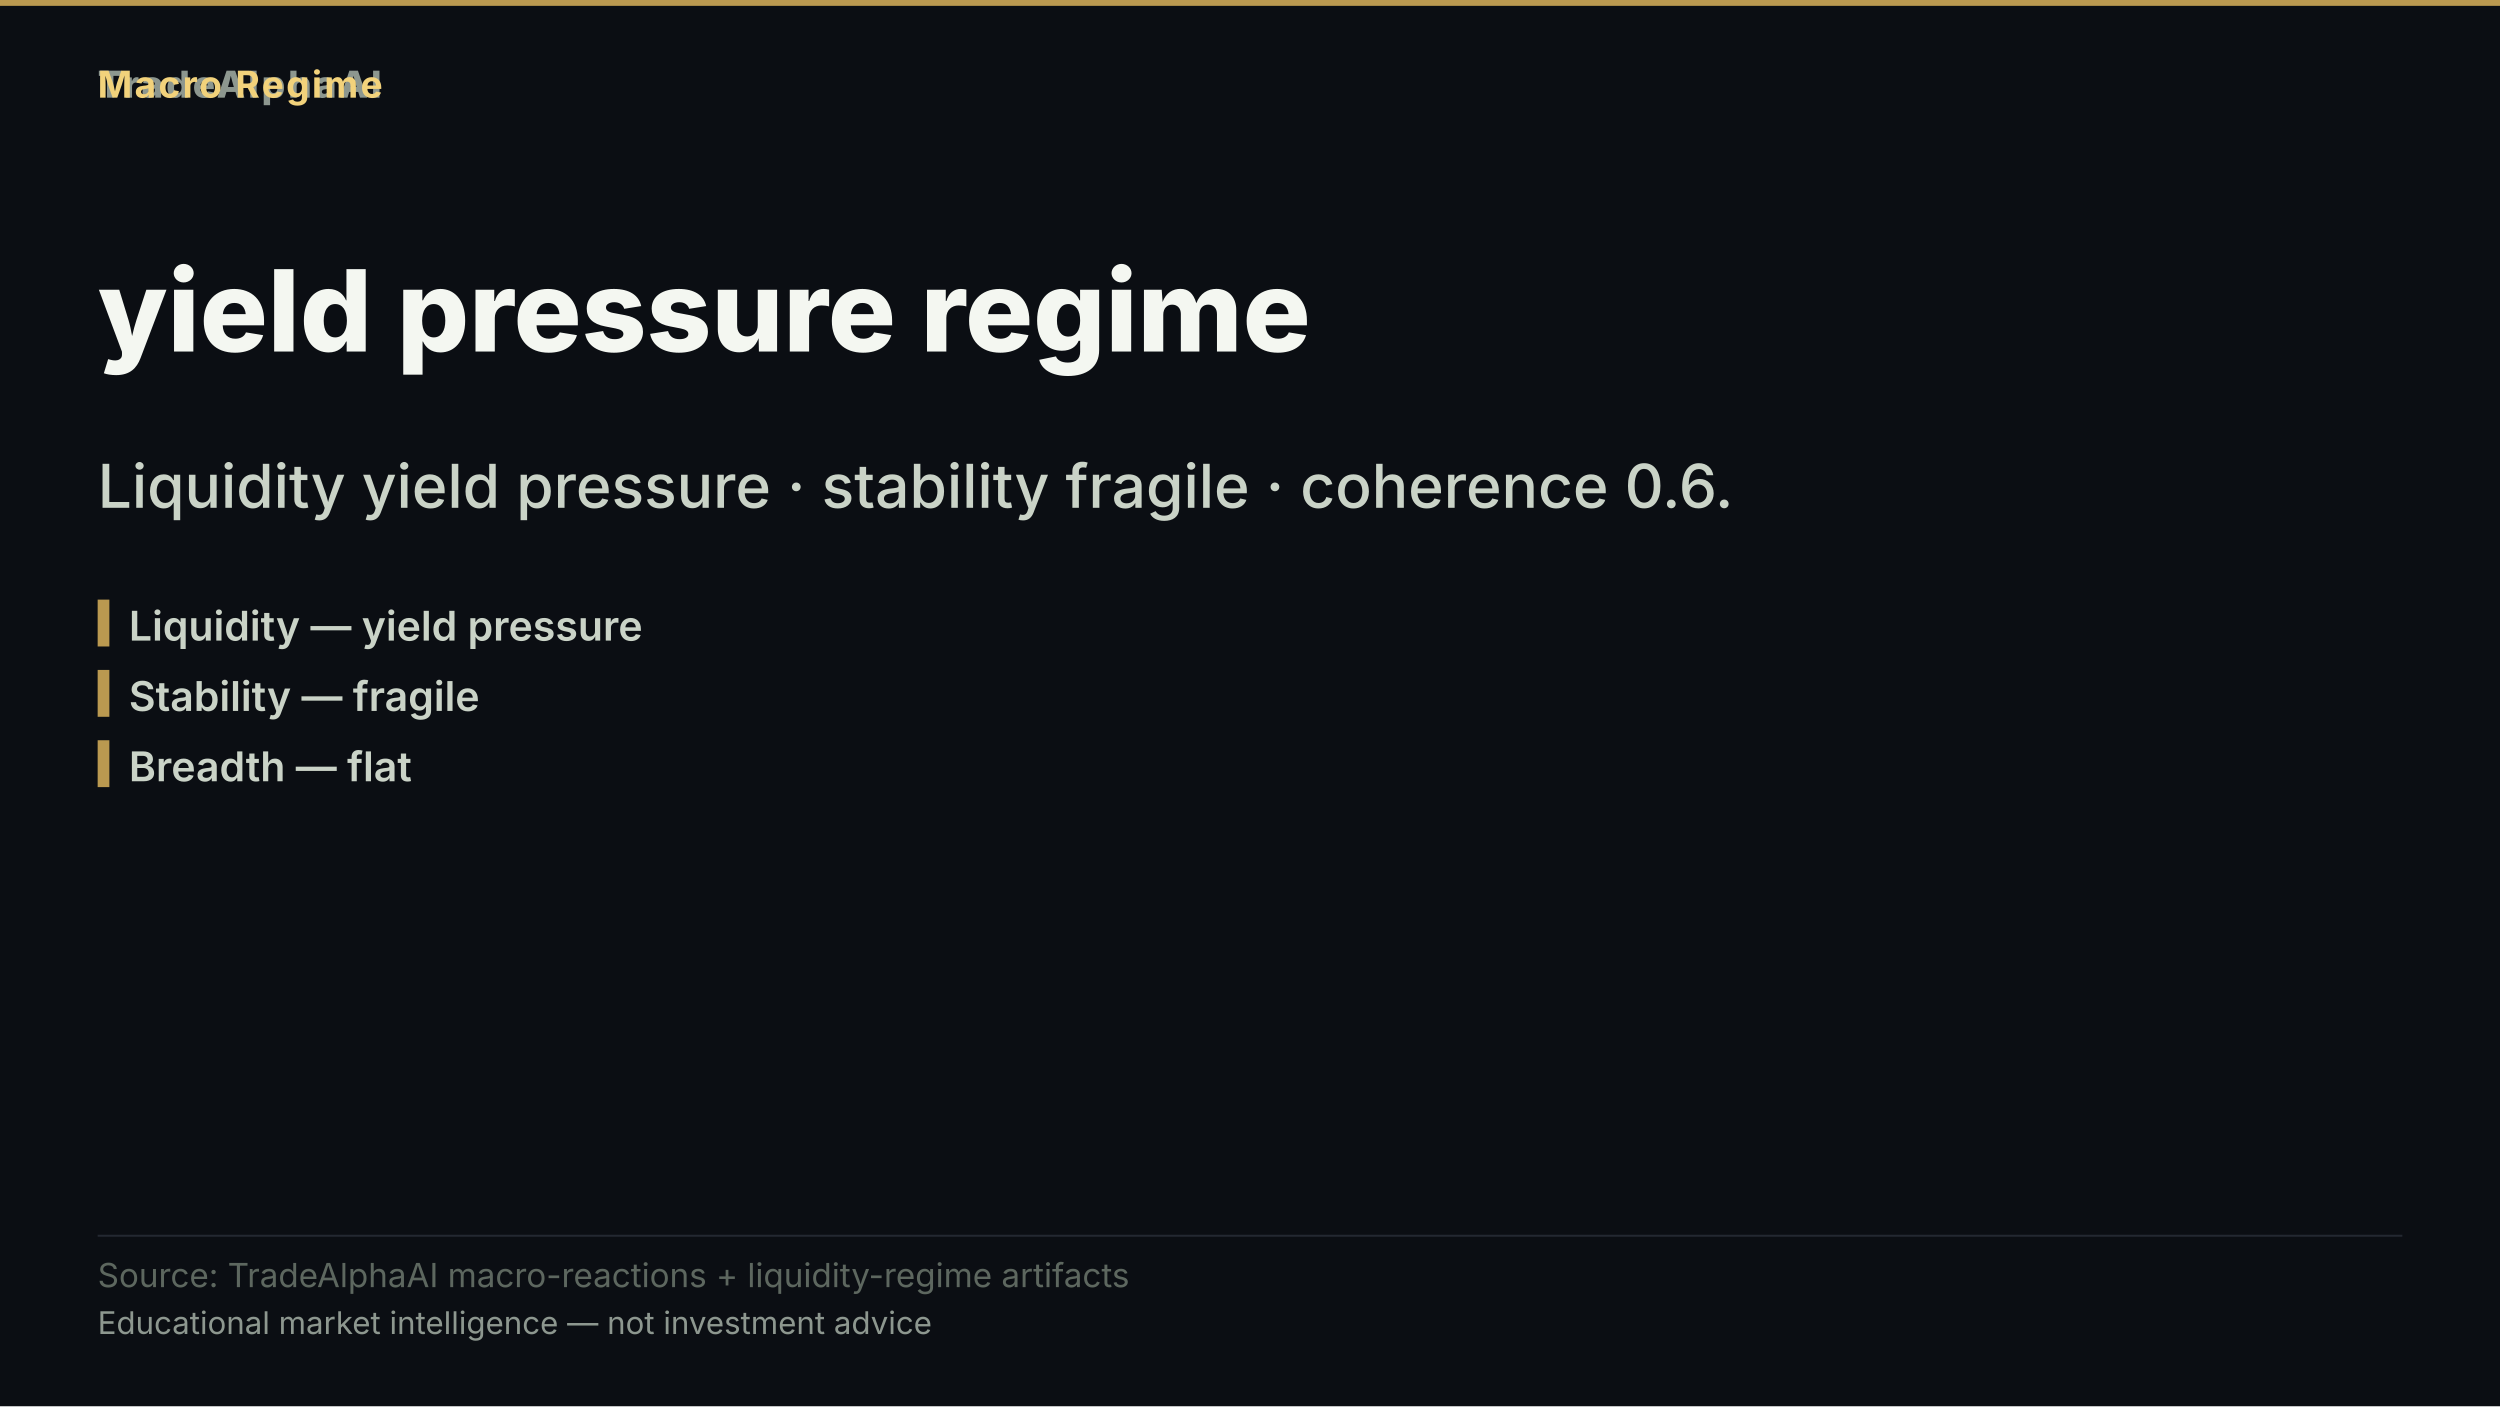
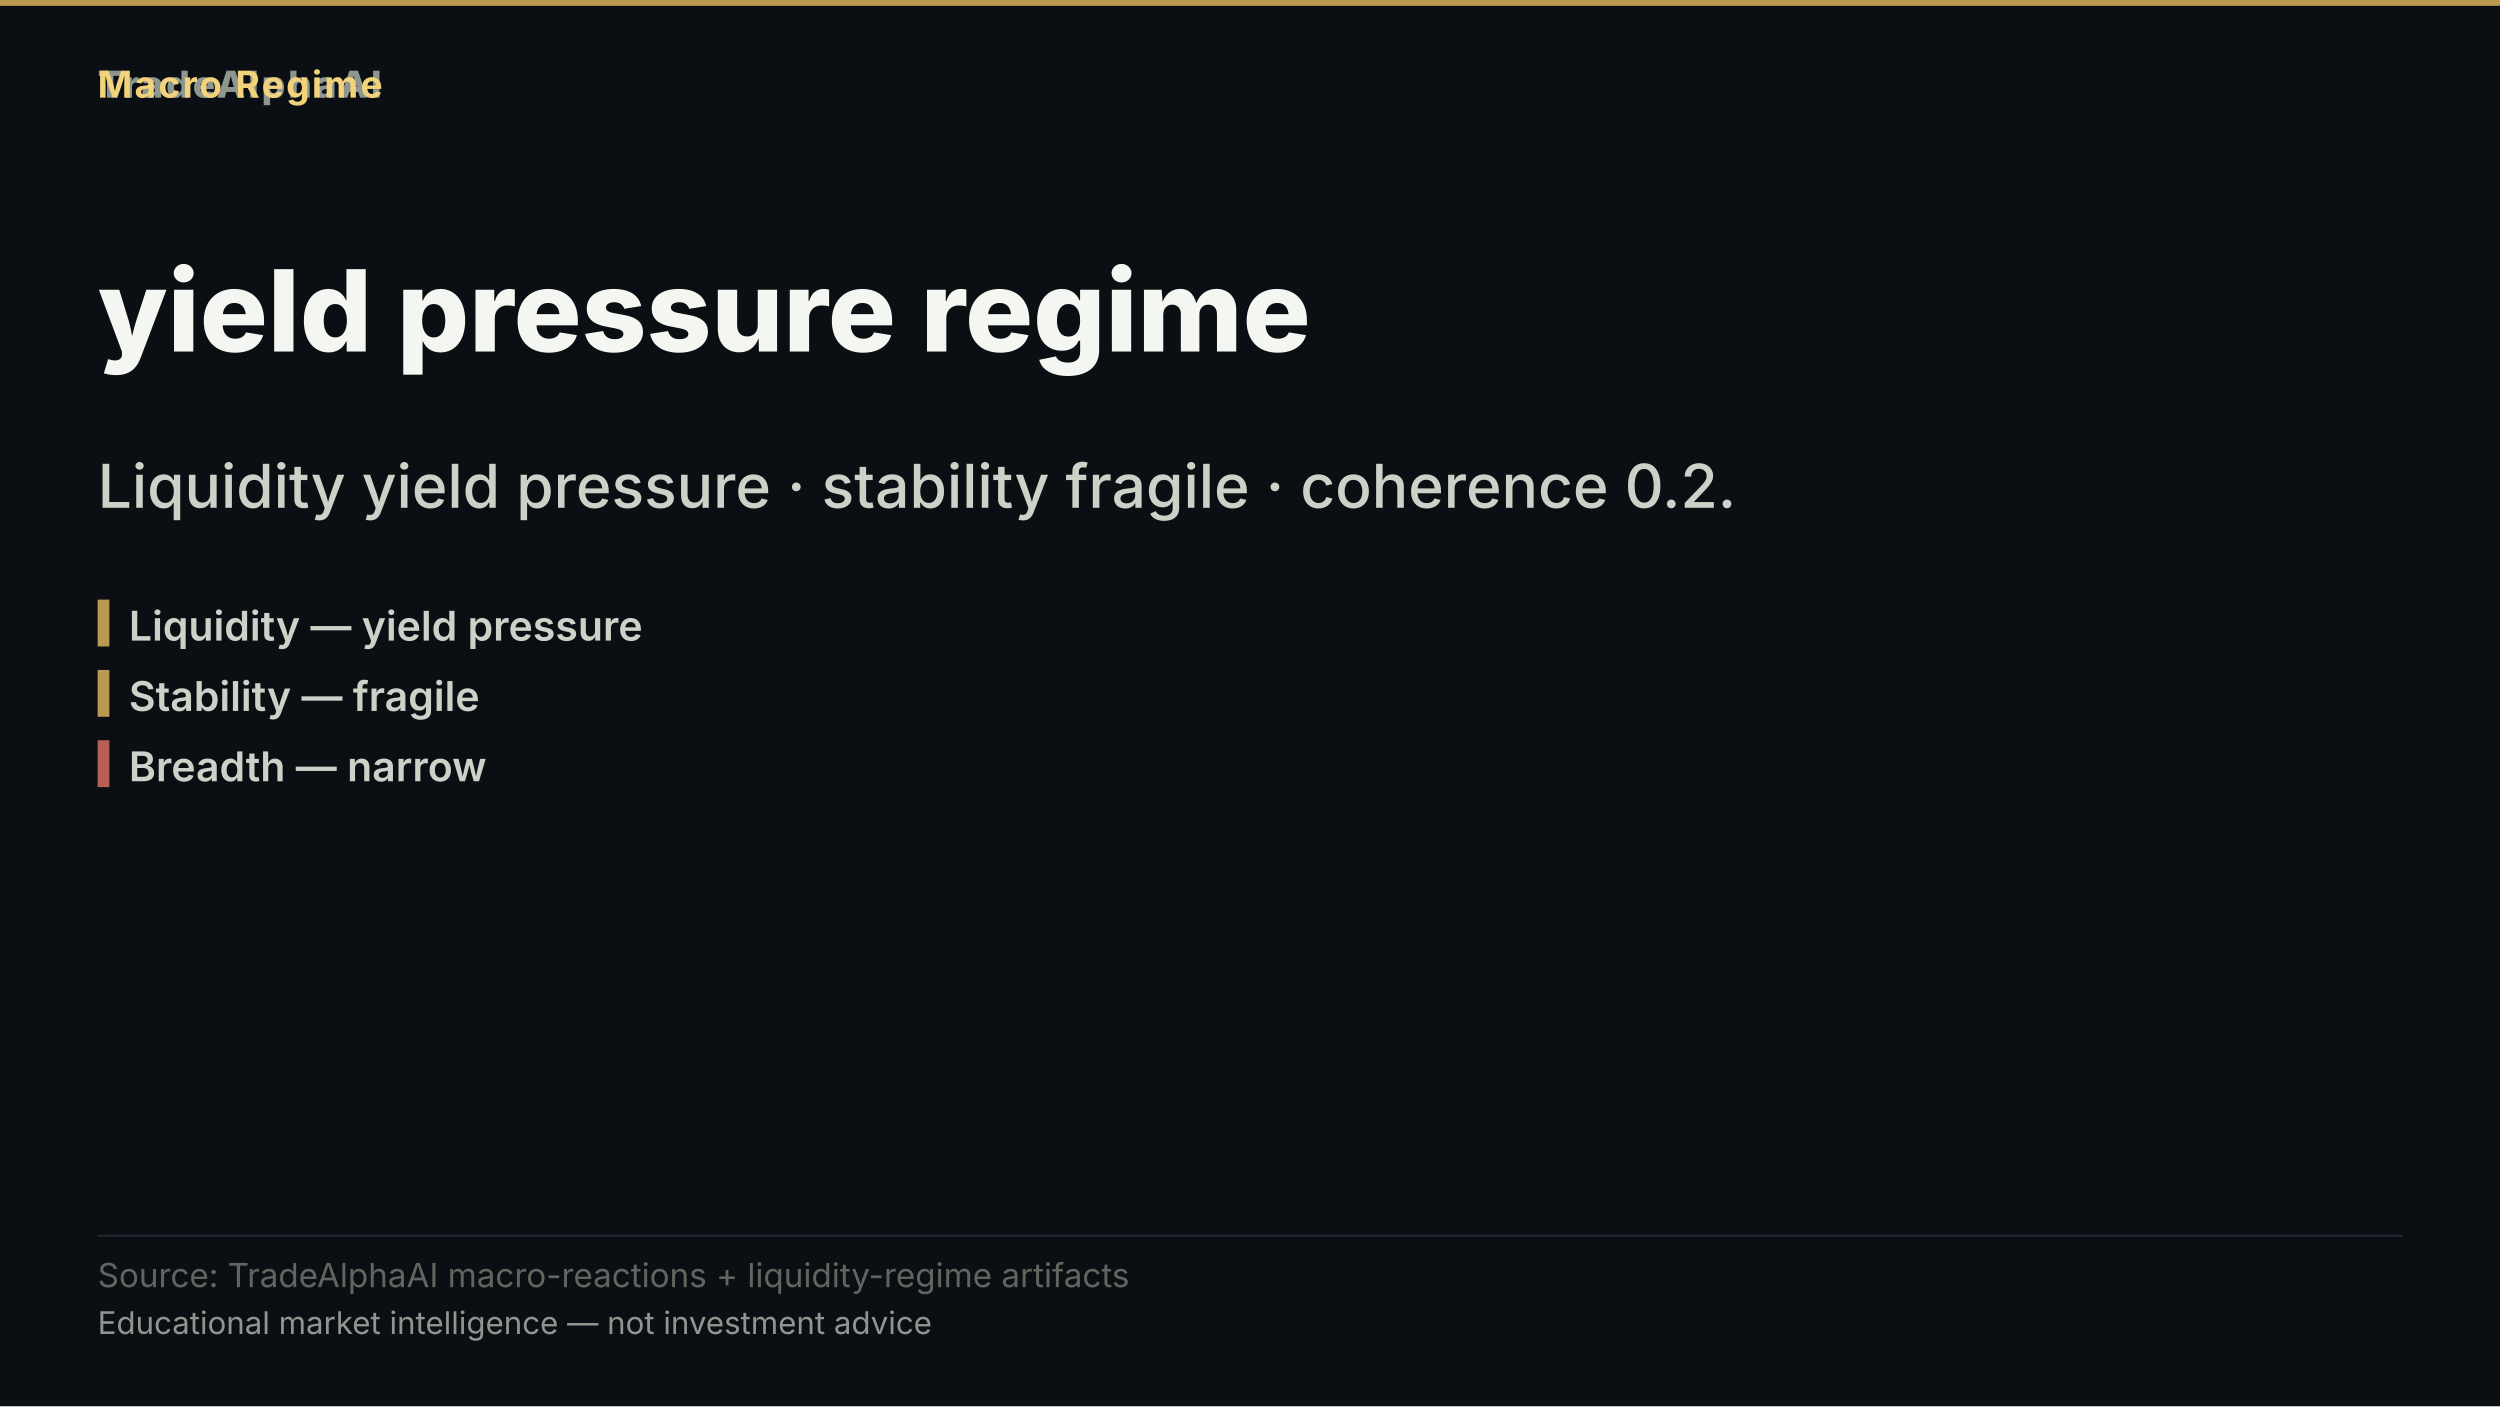
<svg xmlns="http://www.w3.org/2000/svg" width="1280" height="720" viewBox="0 0 1280 720" role="img" aria-label="yield pressure regime">
  <rect width="1280" height="720" fill="#0b0e13" />
  <rect x="0" y="0" width="1280" height="3" fill="#d8b15a" opacity="0.85" />
  <text x="50" y="50" font-family="'Inter','Segoe UI','Helvetica Neue',Arial,sans-serif" font-size="19" font-weight="800" letter-spacing="1.5" fill="#8d978f" text-anchor="start">TradeAlphaAI</text>
  <text x="50" y="50" font-family="'Inter','Segoe UI','Helvetica Neue',Arial,sans-serif" font-size="19" font-weight="700" letter-spacing="1.2" fill="#f2d27b" text-anchor="start">Macro Regime</text>
  <text x="50" y="180" font-family="'Inter','Segoe UI','Helvetica Neue',Arial,sans-serif" font-size="58" font-weight="800" fill="#f4f7f1" text-anchor="start">yield pressure regime</text>
-   <text x="50" y="260" font-family="'Inter','Segoe UI','Helvetica Neue',Arial,sans-serif" font-size="31" font-weight="500" fill="#cad3c7" text-anchor="start">Liquidity yield pressure · stability fragile · coherence 0.6.</text>
+   <text x="50" y="260" font-family="'Inter','Segoe UI','Helvetica Neue',Arial,sans-serif" font-size="31" font-weight="500" fill="#cad3c7" text-anchor="start">Liquidity yield pressure · stability fragile · coherence 0.2.</text>
  <rect x="50" y="307" width="6" height="24" fill="#d8b15a" opacity="0.85" />
  <text x="66" y="328" font-family="'Inter','Segoe UI','Helvetica Neue',Arial,sans-serif" font-size="21" font-weight="600" fill="#cad3c7" text-anchor="start">Liquidity — yield pressure</text>
  <rect x="50" y="343" width="6" height="24" fill="#d8b15a" opacity="0.85" />
  <text x="66" y="364" font-family="'Inter','Segoe UI','Helvetica Neue',Arial,sans-serif" font-size="21" font-weight="600" fill="#cad3c7" text-anchor="start">Stability — fragile</text>
-   <rect x="50" y="379" width="6" height="24" fill="#d8b15a" opacity="0.85" />
-   <text x="66" y="400" font-family="'Inter','Segoe UI','Helvetica Neue',Arial,sans-serif" font-size="21" font-weight="600" fill="#cad3c7" text-anchor="start">Breadth — flat</text>
+   <rect x="50" y="379" width="6" height="24" fill="#d66e60" opacity="0.85" />
+   <text x="66" y="400" font-family="'Inter','Segoe UI','Helvetica Neue',Arial,sans-serif" font-size="21" font-weight="600" fill="#cad3c7" text-anchor="start">Breadth — narrow</text>
  <rect x="50" y="632.2" width="1180" height="1" fill="rgba(148,163,184,0.18)" />
  <text x="50" y="659" font-family="'Inter','Segoe UI','Helvetica Neue',Arial,sans-serif" font-size="17" fill="#5d675f" text-anchor="start">Source: TradeAlphaAI macro-reactions + liquidity-regime artifacts</text>
  <text x="50" y="683" font-family="'Inter','Segoe UI','Helvetica Neue',Arial,sans-serif" font-size="16" fill="#8d978f" text-anchor="start">Educational market intelligence — not investment advice</text>
</svg>
